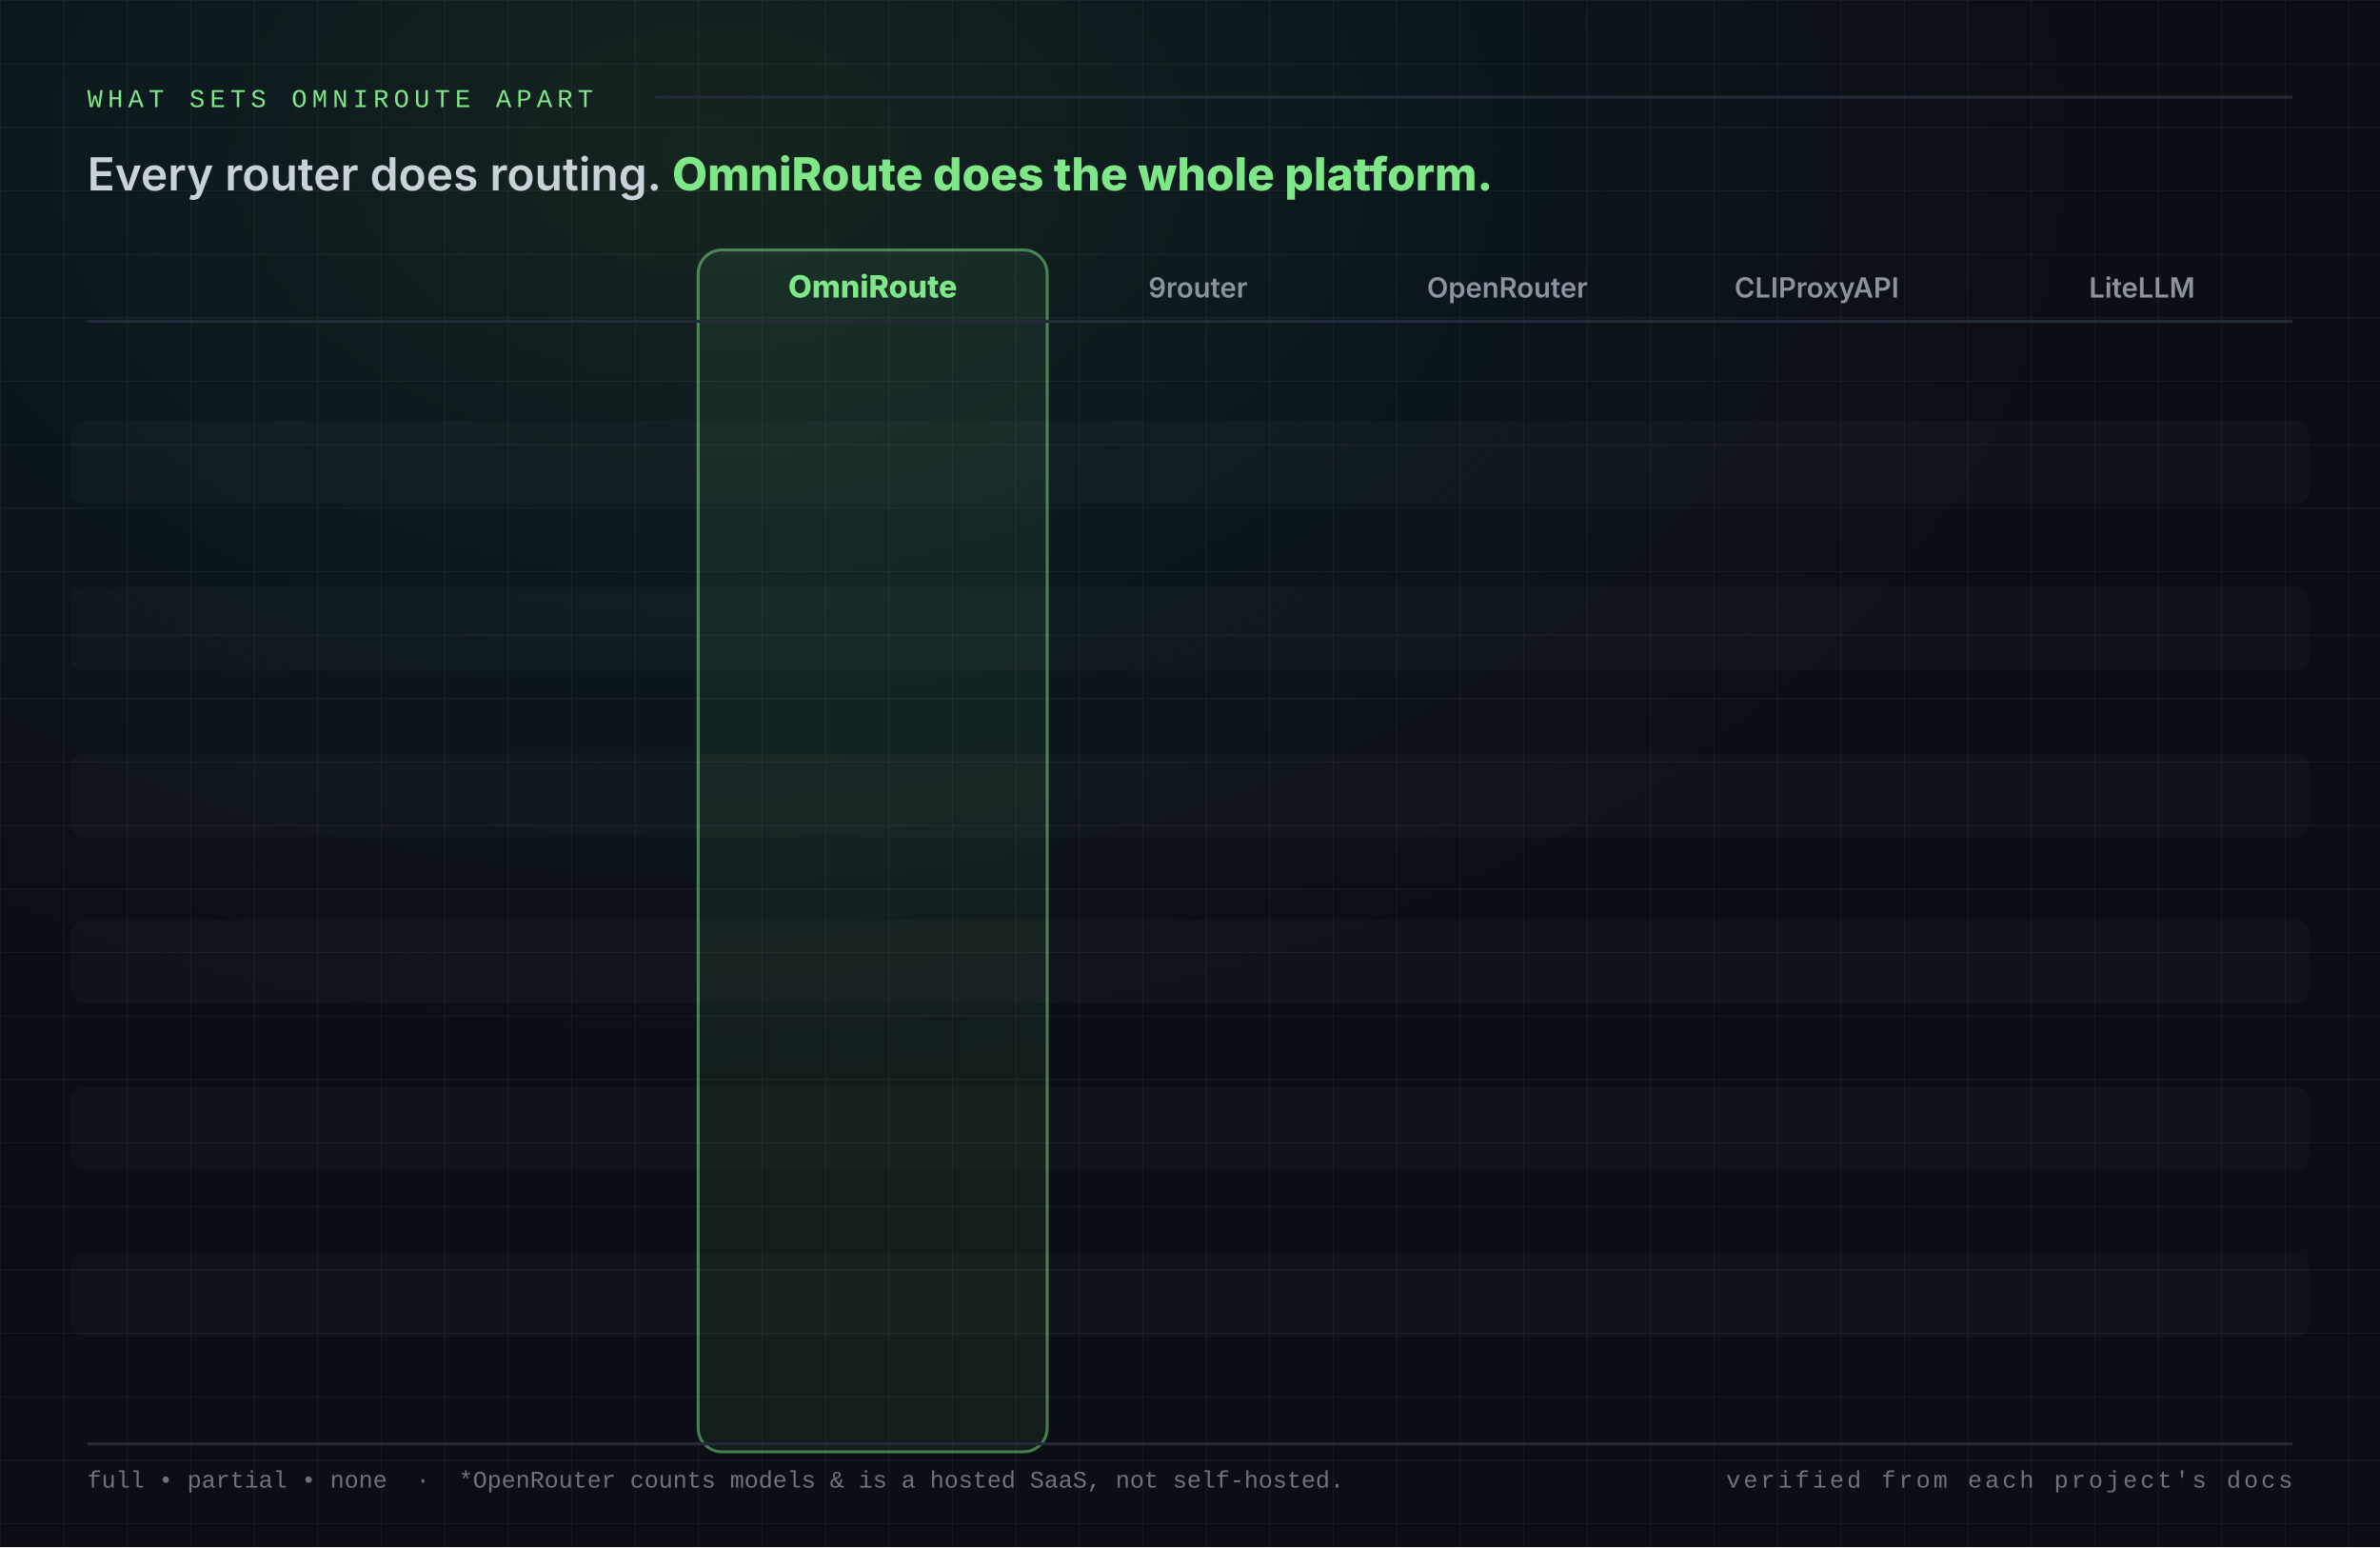
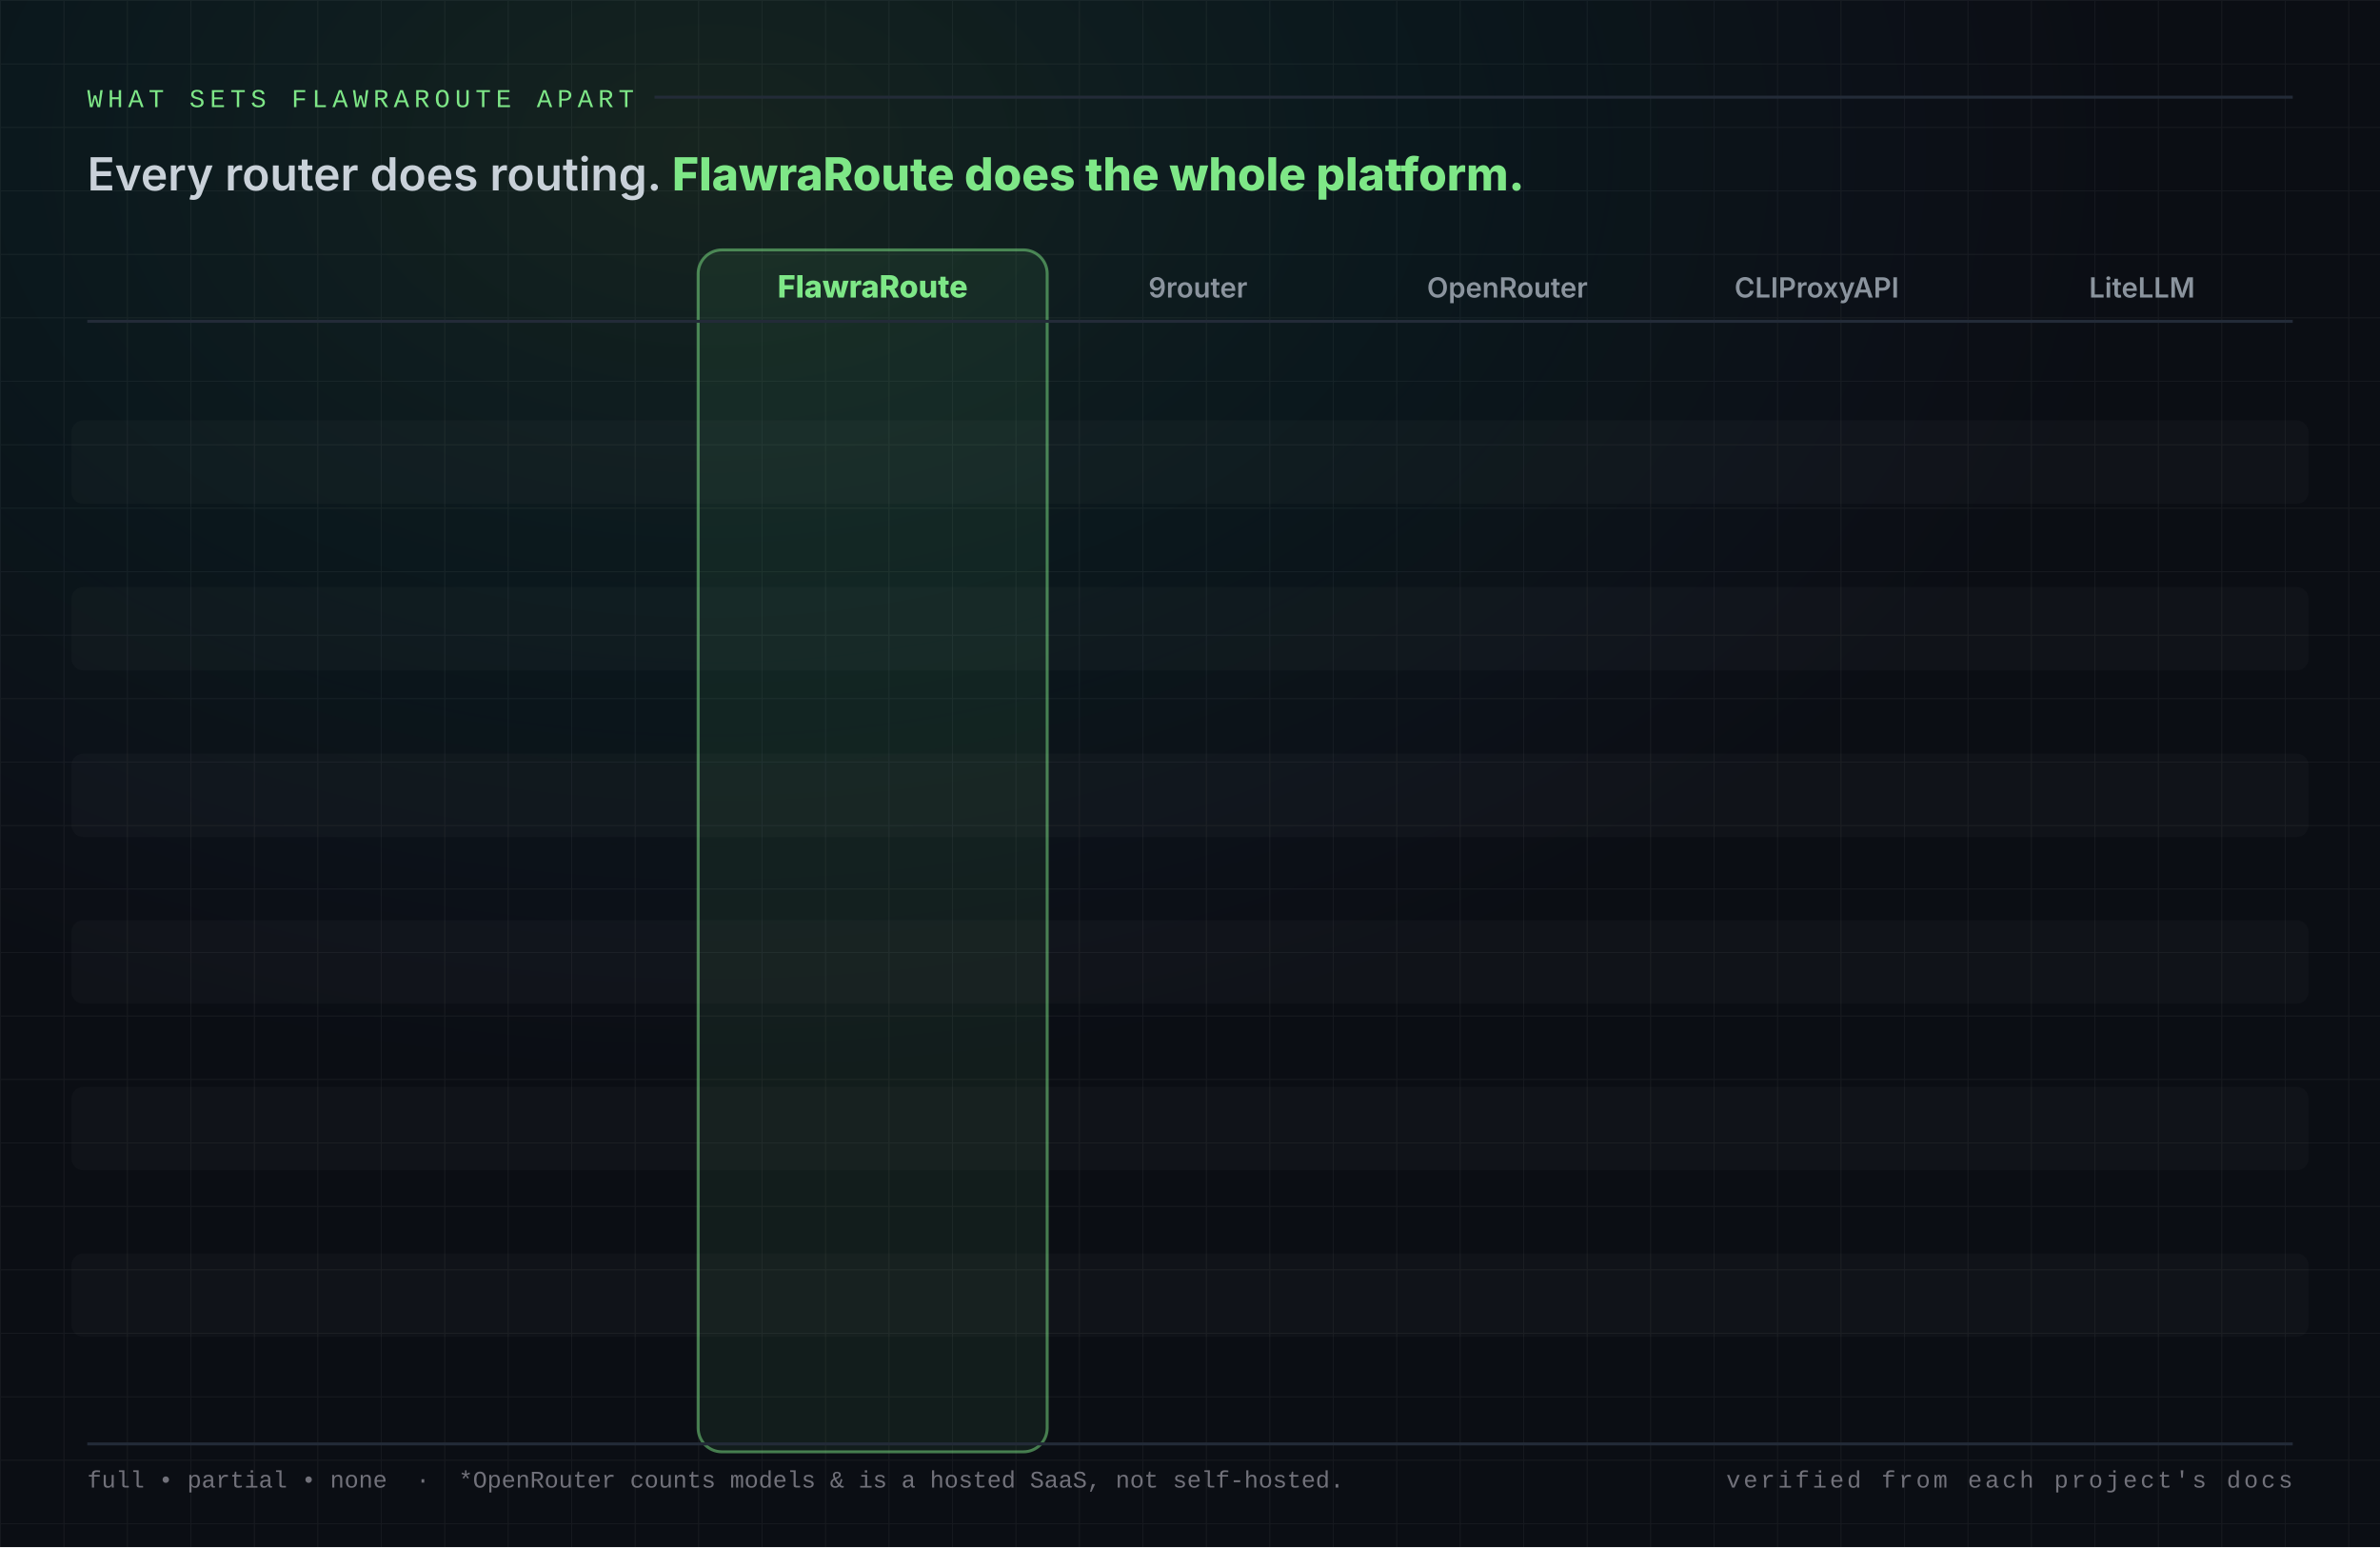
- <svg xmlns="http://www.w3.org/2000/svg" viewBox="0 0 1200 780" role="img" aria-label="Comparison table: OmniRoute versus 9router, OpenRouter, CLIProxyAPI and LiteLLM across 13 capabilities. OmniRoute is the only one with the full set: 356 providers, 150+ free providers built-in, 19 routing strategies, 12-engine token compression, a built-in MCP server with 110 tools, A2A protocol, persistent memory, guardrails, cloud agents, TLS fingerprint stealth, desktop/Termux/PWA, 42 UI locales and 100% MIT self-hosted. 9router has free providers, RTK compression and translation but no MCP, A2A, memory, guardrails, cloud agents or stealth. OpenRouter is a hosted SaaS with 400+ models, guardrails and a hosted MCP but is not self-hosted and lacks A2A, memory, cloud agents and stealth. CLIProxyAPI is a light OAuth proxy with two routing strategies. LiteLLM has 100+ providers, A2A and extensive guardrails but no memory, compression, free tier, stealth or cloud agents.">
+ <svg xmlns="http://www.w3.org/2000/svg" viewBox="0 0 1200 780" role="img" aria-label="Comparison table: FlawraRoute versus 9router, OpenRouter, CLIProxyAPI and LiteLLM across 13 capabilities. FlawraRoute is the only one with the full set: 356 providers, 150+ free providers built-in, 19 routing strategies, 12-engine token compression, a built-in MCP server with 110 tools, A2A protocol, persistent memory, guardrails, cloud agents, TLS fingerprint stealth, desktop/Termux/PWA, 42 UI locales and 100% MIT self-hosted. 9router has free providers, RTK compression and translation but no MCP, A2A, memory, guardrails, cloud agents or stealth. OpenRouter is a hosted SaaS with 400+ models, guardrails and a hosted MCP but is not self-hosted and lacks A2A, memory, cloud agents and stealth. CLIProxyAPI is a light OAuth proxy with two routing strategies. LiteLLM has 100+ providers, A2A and extensive guardrails but no memory, compression, free tier, stealth or cloud agents.">
  <defs>
    <pattern id="gC" width="32" height="32" patternUnits="userSpaceOnUse">
      <path d="M 32 0 L 0 0 0 32" fill="none" stroke="#ffffff" stroke-opacity="0.05" stroke-width="1" />
    </pattern>
    <radialGradient id="gGlow" cx="30%" cy="10%" r="60%">
      <stop offset="0%" stop-color="#7ee787" stop-opacity="0.10" />
      <stop offset="60%" stop-color="#00cec9" stop-opacity="0.04" />
      <stop offset="100%" stop-color="#6366f1" stop-opacity="0" />
    </radialGradient>
    <g id="yes">
      <circle r="11" fill="#7ee787" fill-opacity="0.14" />
      <path d="M -5 0.3 L -1.6 3.7 L 5.4 -4" stroke="#7ee787" stroke-width="2.4" fill="none" stroke-linecap="round" stroke-linejoin="round" />
    </g>
    <g id="no">
      <circle r="11" fill="#6e7681" fill-opacity="0.10" />
      <path d="M -3.8 -3.8 L 3.8 3.8 M 3.8 -3.8 L -3.8 3.8" stroke="#6e7681" stroke-width="2.1" stroke-linecap="round" />
    </g>
    <g id="mid">
      <circle r="11" fill="#fdcb6e" fill-opacity="0.13" />
      <path d="M -4.6 0 L 4.6 0" stroke="#fdcb6e" stroke-width="2.4" stroke-linecap="round" />
    </g>
  </defs>
  <rect width="1200" height="780" fill="#0b0e14" />
  <rect width="1200" height="780" fill="url(#gC)" />
  <rect width="1200" height="780" fill="url(#gGlow)" />
-   <text x="44" y="54" font-family="Consolas, 'Courier New', monospace" font-size="13" letter-spacing="2.5" fill="#7ee787">WHAT SETS OMNIROUTE APART</text>
+   <text x="44" y="54" font-family="Consolas, 'Courier New', monospace" font-size="13" letter-spacing="2.5" fill="#7ee787">WHAT SETS FLAWRAROUTE APART</text>
  <line x1="330" y1="49" x2="1156" y2="49" stroke="#232b38" stroke-width="1.5" />
-   <text x="44" y="96" font-family="Inter, 'Segoe UI', Arial, Helvetica, system-ui, sans-serif" font-size="23" font-weight="600" fill="#c9d1d9">Every router does routing. <tspan fill="#7ee787" font-weight="800">OmniRoute does the whole platform.</tspan>
+   <text x="44" y="96" font-family="Inter, 'Segoe UI', Arial, Helvetica, system-ui, sans-serif" font-size="23" font-weight="600" fill="#c9d1d9">Every router does routing. <tspan fill="#7ee787" font-weight="800">FlawraRoute does the whole platform.</tspan>
  </text>
  <rect x="352" y="126" width="176" height="606" rx="12" fill="#7ee787" fill-opacity="0.07" stroke="#7ee787" stroke-opacity="0.5" stroke-width="1.5" />
-   <text x="440" y="150" text-anchor="middle" font-family="Inter, 'Segoe UI', Arial, Helvetica, system-ui, sans-serif" font-size="15.5" font-weight="800" fill="#7ee787">OmniRoute</text>
+   <text x="440" y="150" text-anchor="middle" font-family="Inter, 'Segoe UI', Arial, Helvetica, system-ui, sans-serif" font-size="15.5" font-weight="800" fill="#7ee787">FlawraRoute</text>
  <text x="604" y="150" text-anchor="middle" font-family="Inter, 'Segoe UI', Arial, Helvetica, system-ui, sans-serif" font-size="14" font-weight="600" fill="#8b949e">9router</text>
  <text x="760" y="150" text-anchor="middle" font-family="Inter, 'Segoe UI', Arial, Helvetica, system-ui, sans-serif" font-size="14" font-weight="600" fill="#8b949e">OpenRouter</text>
  <text x="916" y="150" text-anchor="middle" font-family="Inter, 'Segoe UI', Arial, Helvetica, system-ui, sans-serif" font-size="14" font-weight="600" fill="#8b949e">CLIProxyAPI</text>
  <text x="1080" y="150" text-anchor="middle" font-family="Inter, 'Segoe UI', Arial, Helvetica, system-ui, sans-serif" font-size="14" font-weight="600" fill="#8b949e">LiteLLM</text>
  <line x1="44" y1="162" x2="1156" y2="162" stroke="#232b38" stroke-width="1.5" />
  <g font-family="Inter, 'Segoe UI', Arial, Helvetica, system-ui, sans-serif">
    <g opacity="0">
      <animate attributeName="opacity" values="0;1" dur="0.4s" begin="0.15s" fill="freeze" />
      <text x="44" y="196" font-size="14.5" fill="#c9d1d9">Providers</text>
      <text x="440" y="196" text-anchor="middle" font-family="Inter, 'Segoe UI', Arial, Helvetica, system-ui, sans-serif" font-size="15" font-weight="800" fill="#7ee787">352</text>
      <text x="604" y="196" text-anchor="middle" font-family="Inter, 'Segoe UI', Arial, Helvetica, system-ui, sans-serif" font-size="13.5" font-weight="600" fill="#8b949e">40+</text>
      <text x="760" y="196" text-anchor="middle" font-family="Inter, 'Segoe UI', Arial, Helvetica, system-ui, sans-serif" font-size="13.5" font-weight="600" fill="#8b949e">400+*</text>
      <text x="916" y="196" text-anchor="middle" font-family="Inter, 'Segoe UI', Arial, Helvetica, system-ui, sans-serif" font-size="13.5" font-weight="600" fill="#8b949e">~5</text>
      <text x="1080" y="196" text-anchor="middle" font-family="Inter, 'Segoe UI', Arial, Helvetica, system-ui, sans-serif" font-size="13.5" font-weight="600" fill="#8b949e">100+</text>
    </g>
    <rect x="36" y="212" width="1128" height="42" rx="6" fill="#ffffff" fill-opacity="0.02" />
    <g opacity="0">
      <animate attributeName="opacity" values="0;1" dur="0.4s" begin="0.24s" fill="freeze" />
      <text x="44" y="238" font-size="14.5" fill="#c9d1d9">Free providers built-in</text>
      <text x="440" y="238" text-anchor="middle" font-family="Inter, 'Segoe UI', Arial, Helvetica, system-ui, sans-serif" font-size="15" font-weight="800" fill="#7ee787">90+</text>
      <use href="#yes" x="604" y="233" />
      <use href="#mid" x="760" y="233" />
      <use href="#no" x="916" y="233" />
      <use href="#no" x="1080" y="233" />
    </g>
    <g opacity="0">
      <animate attributeName="opacity" values="0;1" dur="0.4s" begin="0.33s" fill="freeze" />
      <text x="44" y="280" font-size="14.5" fill="#c9d1d9">Routing strategies</text>
      <text x="440" y="280" text-anchor="middle" font-family="Inter, 'Segoe UI', Arial, Helvetica, system-ui, sans-serif" font-size="15" font-weight="800" fill="#7ee787">19</text>
      <text x="604" y="280" text-anchor="middle" font-family="Inter, 'Segoe UI', Arial, Helvetica, system-ui, sans-serif" font-size="13.5" font-weight="600" fill="#8b949e">2</text>
      <text x="760" y="280" text-anchor="middle" font-family="Inter, 'Segoe UI', Arial, Helvetica, system-ui, sans-serif" font-size="13.5" font-weight="600" fill="#8b949e">3</text>
      <text x="916" y="280" text-anchor="middle" font-family="Inter, 'Segoe UI', Arial, Helvetica, system-ui, sans-serif" font-size="13.5" font-weight="600" fill="#8b949e">2</text>
      <text x="1080" y="280" text-anchor="middle" font-family="Inter, 'Segoe UI', Arial, Helvetica, system-ui, sans-serif" font-size="13.5" font-weight="600" fill="#8b949e">6</text>
    </g>
    <rect x="36" y="296" width="1128" height="42" rx="6" fill="#ffffff" fill-opacity="0.02" />
    <g opacity="0">
      <animate attributeName="opacity" values="0;1" dur="0.4s" begin="0.42s" fill="freeze" />
      <text x="44" y="322" font-size="14.5" fill="#c9d1d9">Token compression</text>
      <text x="440" y="322" text-anchor="middle" font-family="Inter, 'Segoe UI', Arial, Helvetica, system-ui, sans-serif" font-size="15" font-weight="800" fill="#7ee787">12 eng</text>
      <use href="#yes" x="604" y="317" />
      <use href="#mid" x="760" y="317" />
      <use href="#no" x="916" y="317" />
      <use href="#no" x="1080" y="317" />
    </g>
    <g opacity="0">
      <animate attributeName="opacity" values="0;1" dur="0.4s" begin="0.51s" fill="freeze" />
      <text x="44" y="364" font-size="14.5" fill="#c9d1d9">Built-in MCP server (own tools)</text>
      <text x="440" y="364" text-anchor="middle" font-family="Inter, 'Segoe UI', Arial, Helvetica, system-ui, sans-serif" font-size="15" font-weight="800" fill="#7ee787">110</text>
      <use href="#no" x="604" y="359" />
      <use href="#mid" x="760" y="359" />
      <use href="#no" x="916" y="359" />
      <use href="#mid" x="1080" y="359" />
    </g>
    <rect x="36" y="380" width="1128" height="42" rx="6" fill="#ffffff" fill-opacity="0.02" />
    <g opacity="0">
      <animate attributeName="opacity" values="0;1" dur="0.4s" begin="0.60s" fill="freeze" />
      <text x="44" y="406" font-size="14.5" fill="#c9d1d9">A2A agent protocol</text>
      <use href="#yes" x="440" y="401" />
      <use href="#no" x="604" y="401" />
      <use href="#no" x="760" y="401" />
      <use href="#no" x="916" y="401" />
      <use href="#yes" x="1080" y="401" />
    </g>
    <g opacity="0">
      <animate attributeName="opacity" values="0;1" dur="0.4s" begin="0.69s" fill="freeze" />
      <text x="44" y="448" font-size="14.5" fill="#c9d1d9">Persistent memory</text>
      <use href="#yes" x="440" y="443" />
      <use href="#no" x="604" y="443" />
      <use href="#no" x="760" y="443" />
      <use href="#no" x="916" y="443" />
      <use href="#no" x="1080" y="443" />
    </g>
    <rect x="36" y="464" width="1128" height="42" rx="6" fill="#ffffff" fill-opacity="0.02" />
    <g opacity="0">
      <animate attributeName="opacity" values="0;1" dur="0.4s" begin="0.78s" fill="freeze" />
      <text x="44" y="490" font-size="14.5" fill="#c9d1d9">Guardrails (PII / injection)</text>
      <use href="#yes" x="440" y="485" />
      <use href="#no" x="604" y="485" />
      <use href="#yes" x="760" y="485" />
      <use href="#no" x="916" y="485" />
      <use href="#yes" x="1080" y="485" />
    </g>
    <g opacity="0">
      <animate attributeName="opacity" values="0;1" dur="0.4s" begin="0.87s" fill="freeze" />
      <text x="44" y="532" font-size="14.5" fill="#c9d1d9">Cloud agents (Codex/Devin/Jules)</text>
      <use href="#yes" x="440" y="527" />
      <use href="#no" x="604" y="527" />
      <use href="#no" x="760" y="527" />
      <use href="#no" x="916" y="527" />
      <use href="#no" x="1080" y="527" />
    </g>
    <rect x="36" y="548" width="1128" height="42" rx="6" fill="#ffffff" fill-opacity="0.02" />
    <g opacity="0">
      <animate attributeName="opacity" values="0;1" dur="0.4s" begin="0.96s" fill="freeze" />
      <text x="44" y="574" font-size="14.5" fill="#c9d1d9">TLS fingerprint stealth (JA3/JA4)</text>
      <use href="#yes" x="440" y="569" />
      <use href="#no" x="604" y="569" />
      <use href="#no" x="760" y="569" />
      <use href="#no" x="916" y="569" />
      <use href="#no" x="1080" y="569" />
    </g>
    <g opacity="0">
      <animate attributeName="opacity" values="0;1" dur="0.4s" begin="1.05s" fill="freeze" />
      <text x="44" y="616" font-size="14.5" fill="#c9d1d9">Desktop · Termux · PWA</text>
      <use href="#yes" x="440" y="611" />
      <use href="#mid" x="604" y="611" />
      <use href="#mid" x="760" y="611" />
      <use href="#mid" x="916" y="611" />
      <use href="#mid" x="1080" y="611" />
    </g>
    <rect x="36" y="632" width="1128" height="42" rx="6" fill="#ffffff" fill-opacity="0.02" />
    <g opacity="0">
      <animate attributeName="opacity" values="0;1" dur="0.4s" begin="1.14s" fill="freeze" />
      <text x="44" y="658" font-size="14.5" fill="#c9d1d9">i18n UI locales</text>
      <text x="440" y="658" text-anchor="middle" font-family="Inter, 'Segoe UI', Arial, Helvetica, system-ui, sans-serif" font-size="15" font-weight="800" fill="#7ee787">42</text>
      <text x="604" y="658" text-anchor="middle" font-family="Inter, 'Segoe UI', Arial, Helvetica, system-ui, sans-serif" font-size="13.5" font-weight="600" fill="#8b949e">6</text>
      <use href="#no" x="760" y="653" />
      <use href="#no" x="916" y="653" />
      <use href="#no" x="1080" y="653" />
    </g>
    <g opacity="0">
      <animate attributeName="opacity" values="0;1" dur="0.4s" begin="1.23s" fill="freeze" />
      <text x="44" y="700" font-size="14.5" fill="#c9d1d9">Self-hosted · 100% MIT</text>
      <text x="440" y="700" text-anchor="middle" font-family="Inter, 'Segoe UI', Arial, Helvetica, system-ui, sans-serif" font-size="15" font-weight="800" fill="#7ee787">MIT</text>
      <text x="604" y="700" text-anchor="middle" font-family="Inter, 'Segoe UI', Arial, Helvetica, system-ui, sans-serif" font-size="13.5" font-weight="600" fill="#8b949e">MIT</text>
      <use href="#no" x="760" y="695" />
      <text x="916" y="700" text-anchor="middle" font-family="Inter, 'Segoe UI', Arial, Helvetica, system-ui, sans-serif" font-size="13.5" font-weight="600" fill="#8b949e">MIT</text>
      <text x="1080" y="700" text-anchor="middle" font-family="Inter, 'Segoe UI', Arial, Helvetica, system-ui, sans-serif" font-size="13.5" font-weight="600" fill="#fdcb6e">open-core</text>
    </g>
  </g>
  <line x1="44" y1="728" x2="1156" y2="728" stroke="#232b38" stroke-width="1.5" />
  <text x="44" y="750" font-family="Consolas, 'Courier New', monospace" font-size="12" fill="#71717a">full • partial • none  ·  *OpenRouter counts models &amp; is a hosted SaaS, not self-hosted.</text>
  <text x="1156" y="750" text-anchor="end" font-family="Consolas, 'Courier New', monospace" font-size="12" letter-spacing="1.5" fill="#71717a">verified from each project's docs</text>
</svg>
